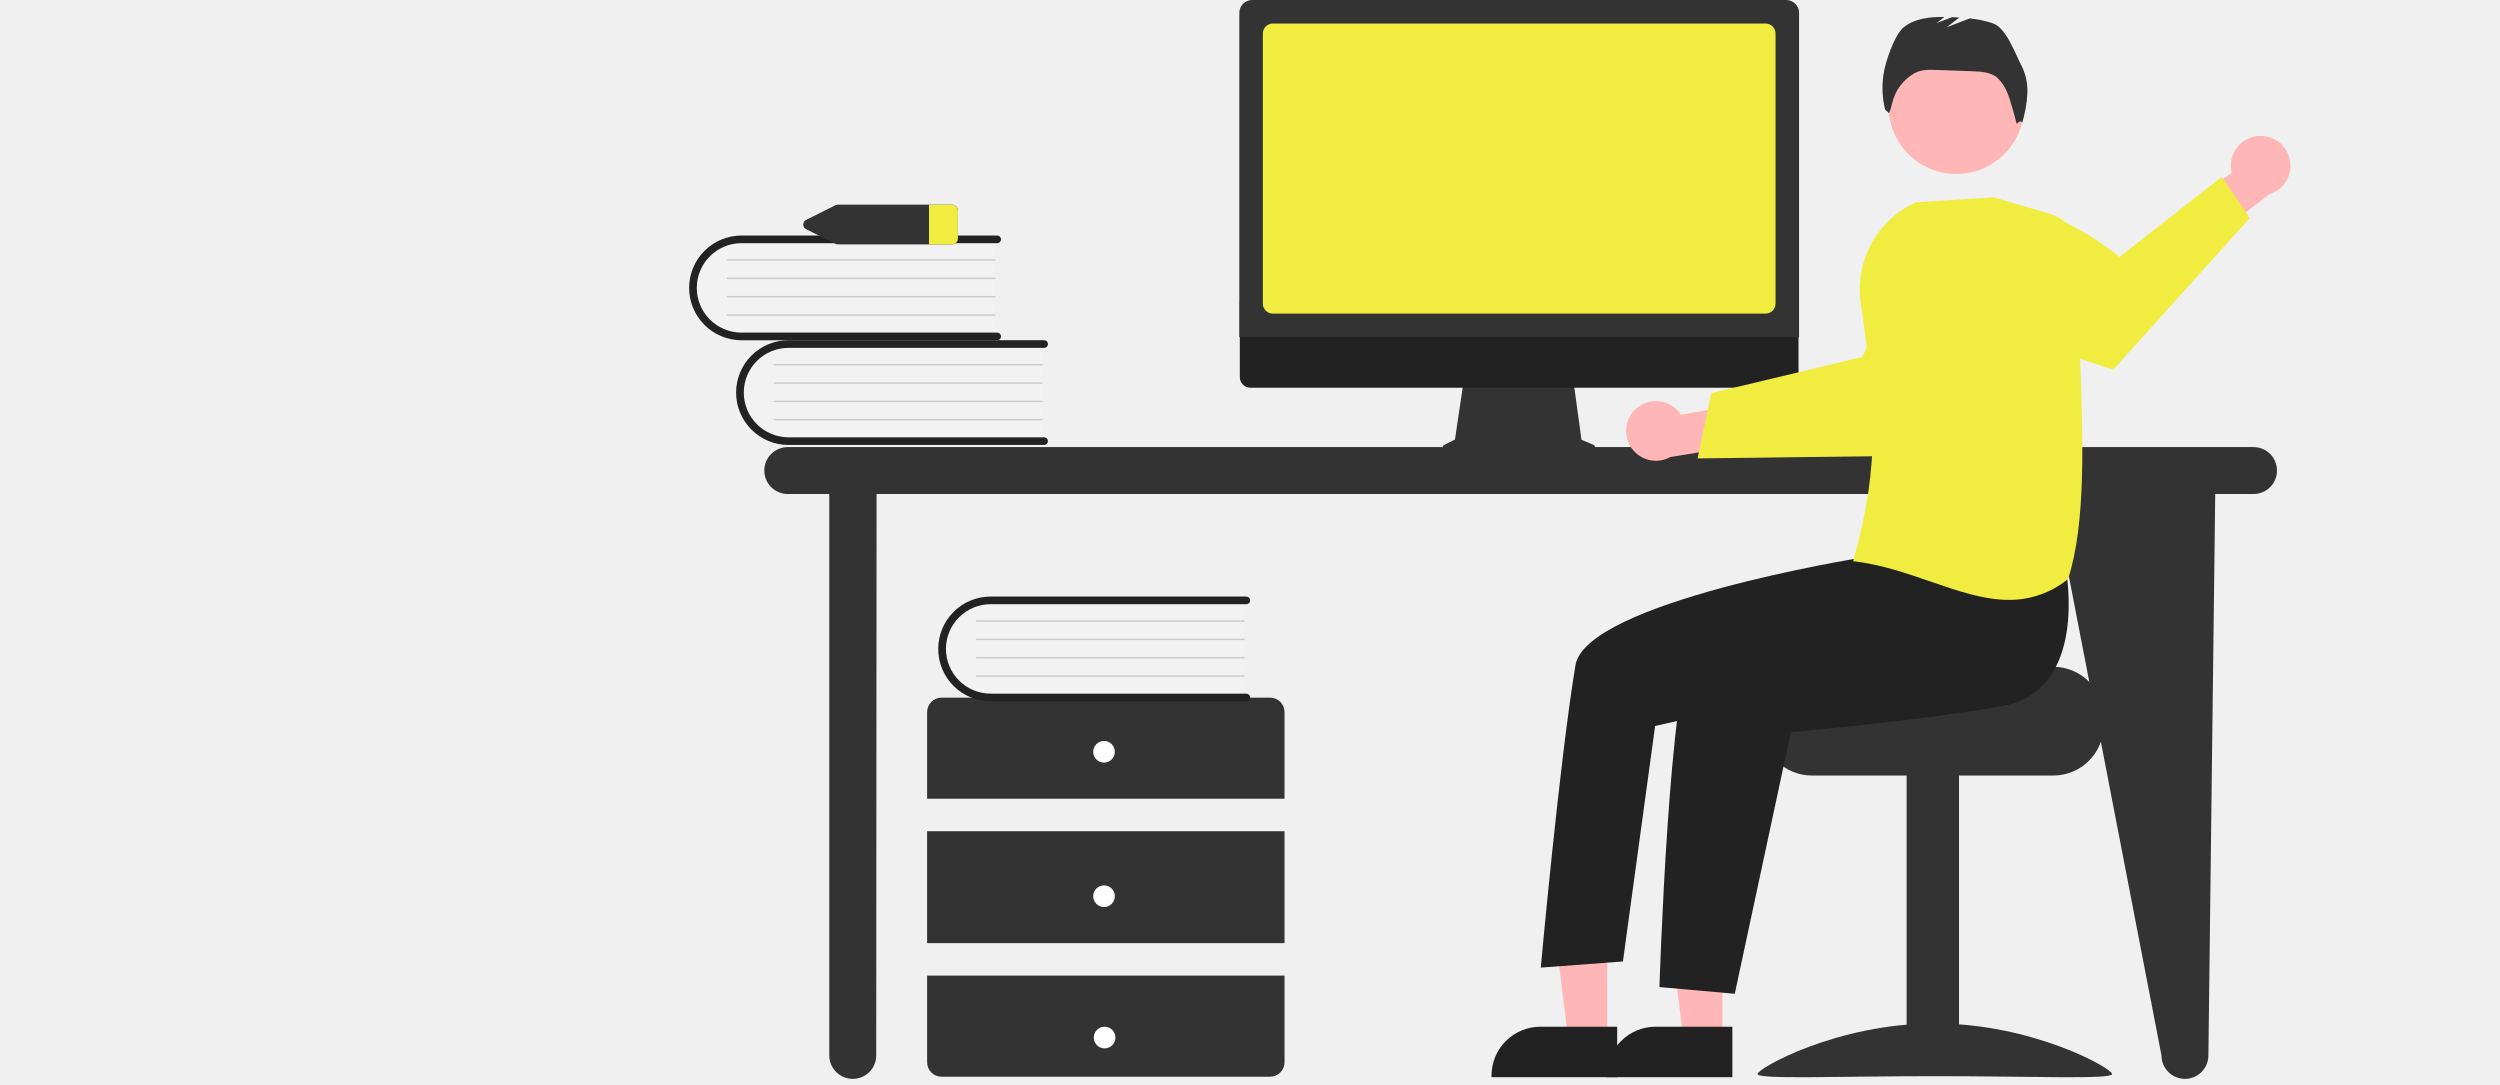
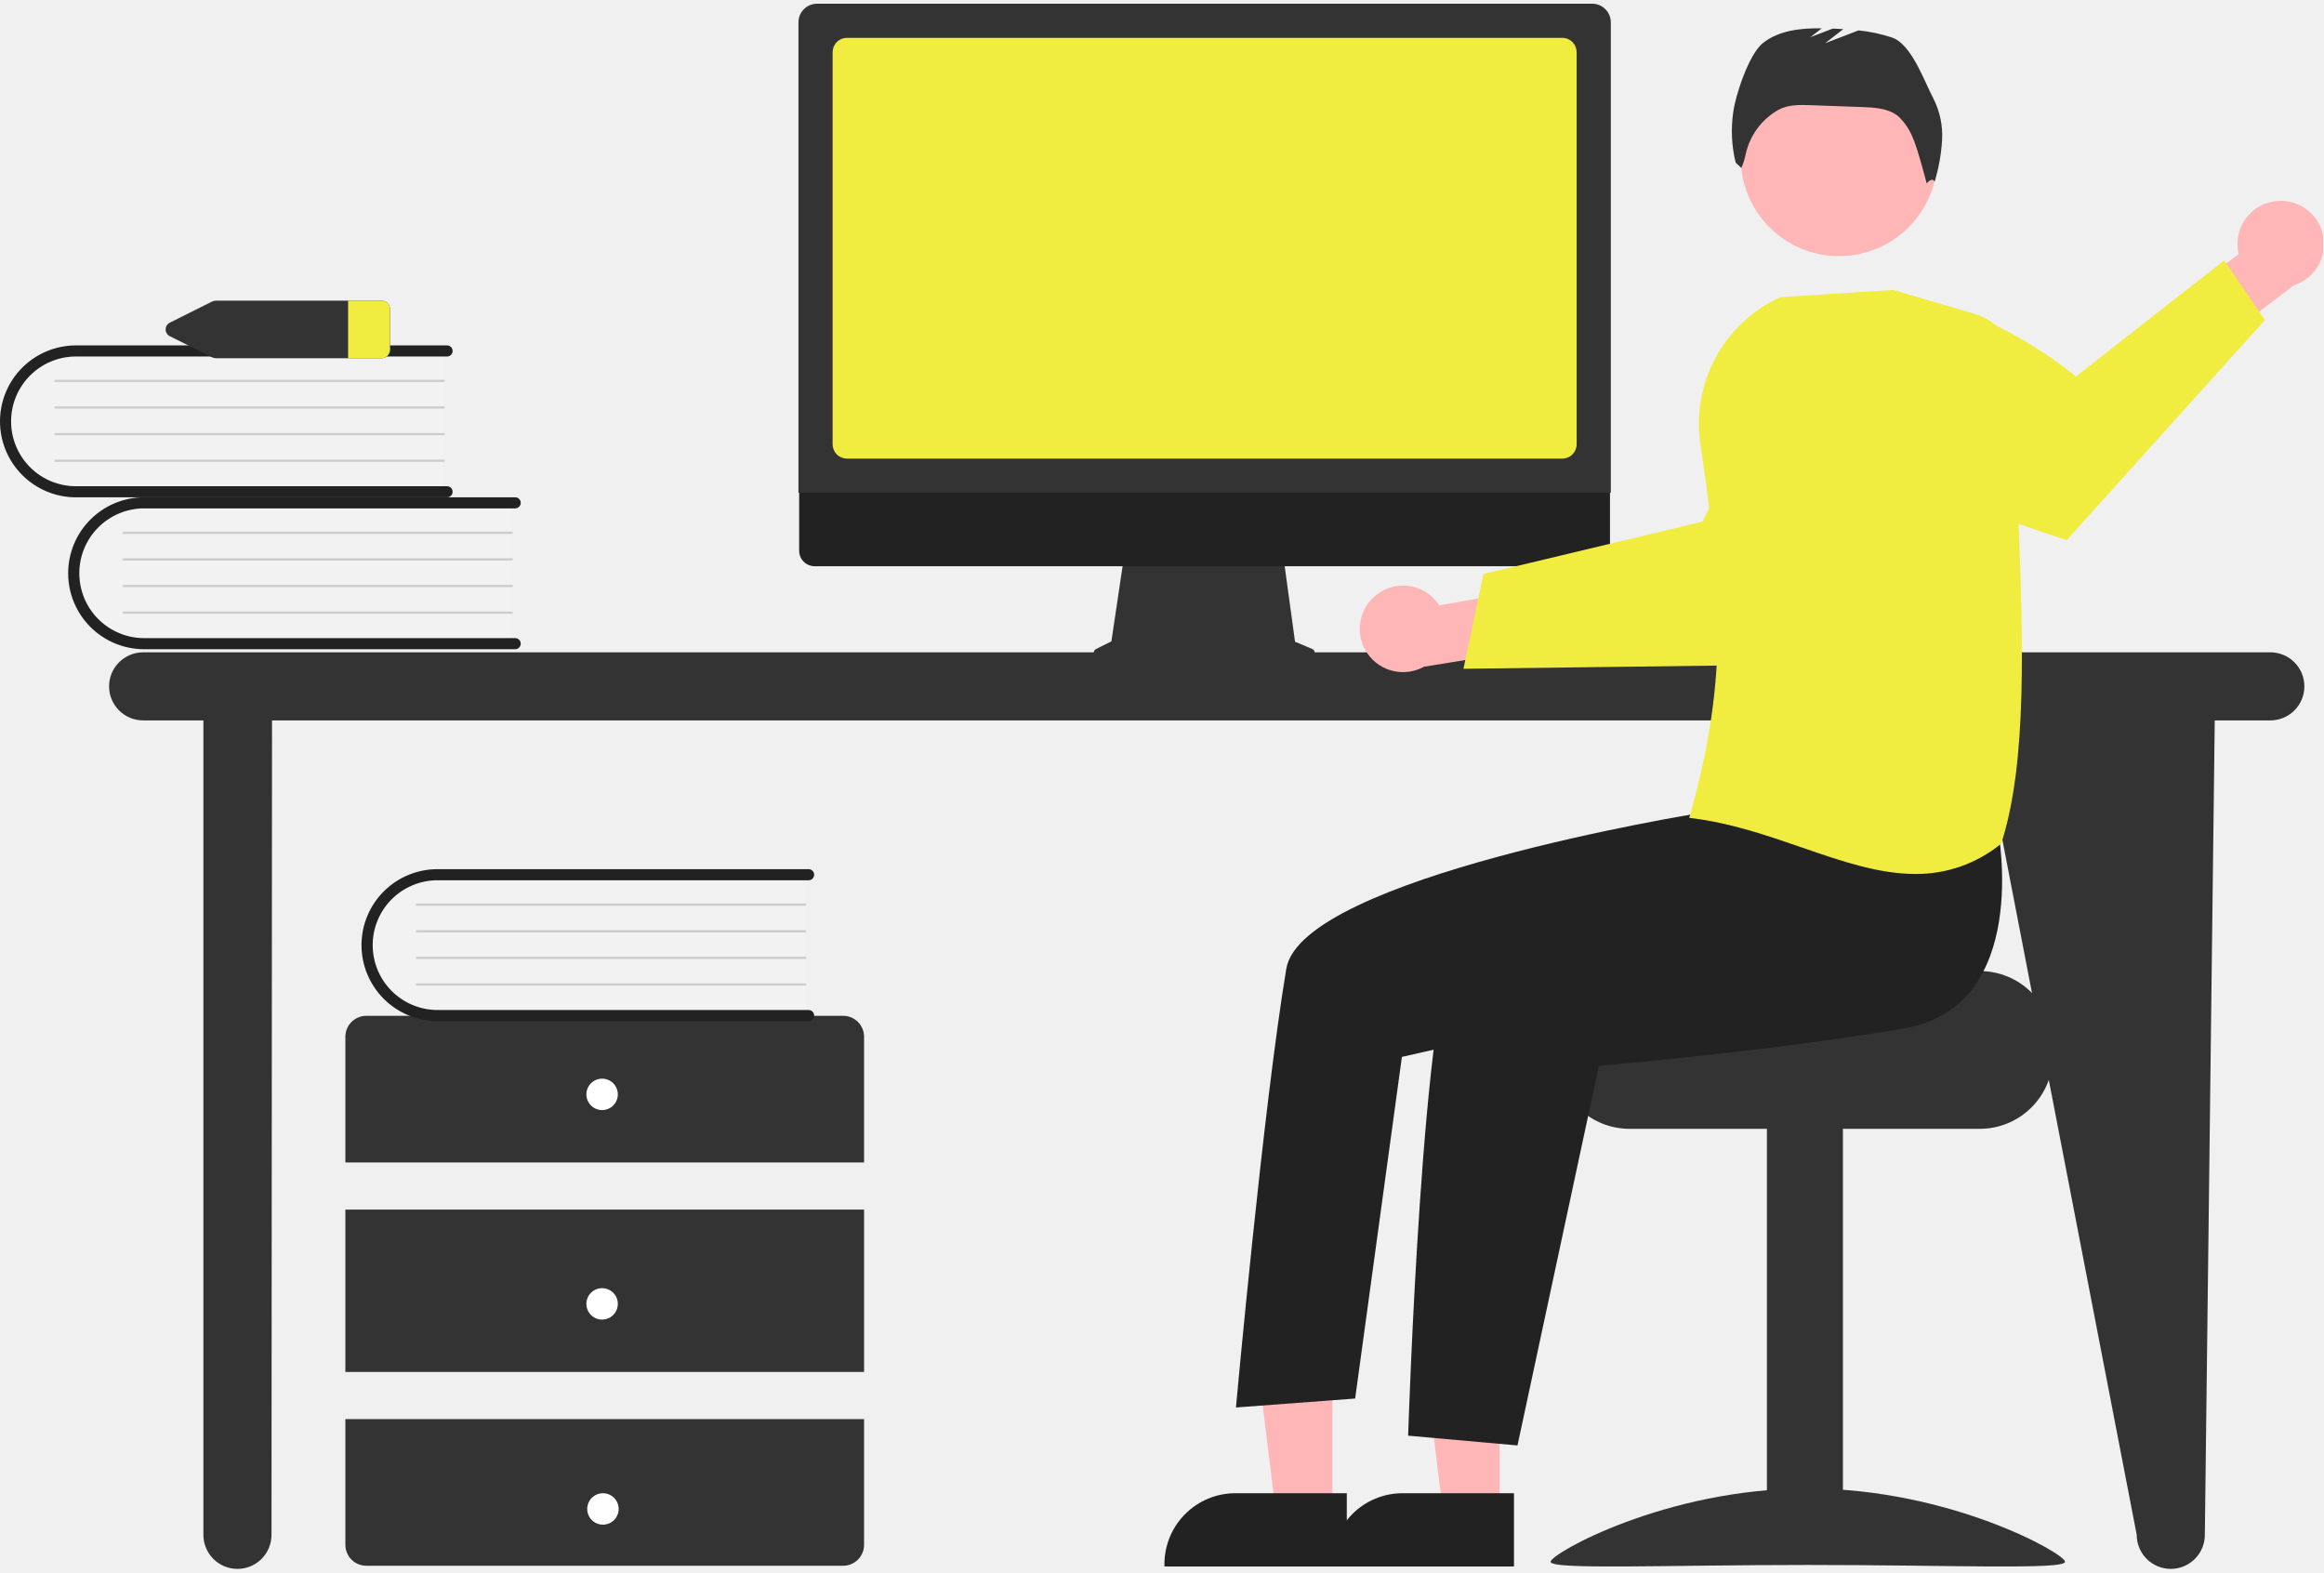
- <svg xmlns="http://www.w3.org/2000/svg" width="980" height="425" viewBox="0 0 980 425" fill="none">
-   <rect width="980" height="425" fill="transperant" />
-   <g clip-path="url(#clip0)">
-     <path d="M883.382 175.258H308.805C306.366 175.258 304.026 176.227 302.301 177.952C300.576 179.677 299.607 182.017 299.607 184.457C299.607 186.896 300.576 189.236 302.301 190.961C304.026 192.686 306.366 193.655 308.805 193.655H325.08V413.721C325.08 416.161 326.05 418.5 327.775 420.225C329.5 421.951 331.84 422.92 334.279 422.92C336.719 422.92 339.059 421.951 340.784 420.225C342.509 418.5 343.478 416.161 343.478 413.721L343.618 193.655H804.774L847.294 413.721C847.294 416.161 848.263 418.5 849.988 420.225C851.713 421.951 854.053 422.92 856.493 422.92C858.932 422.92 861.272 421.951 862.997 420.225C864.722 418.5 865.691 416.161 865.691 413.721L868.368 193.655H883.382C885.821 193.655 888.161 192.686 889.886 190.961C891.611 189.236 892.58 186.896 892.58 184.457C892.58 182.017 891.611 179.677 889.886 177.952C888.161 176.227 885.821 175.258 883.382 175.258V175.258Z" fill="#333333" />
-     <path d="M408.401 134.269V173.223H310.804C308.247 173.312 305.696 172.897 303.299 172C300.902 171.104 298.705 169.744 296.833 167.998C294.962 166.252 293.452 164.155 292.391 161.826C291.33 159.497 290.738 156.982 290.649 154.424C290.56 151.866 290.976 149.316 291.873 146.918C292.769 144.521 294.129 142.324 295.875 140.453C297.621 138.581 299.718 137.072 302.047 136.011C304.376 134.95 306.891 134.358 309.449 134.269C309.901 134.253 310.352 134.253 310.804 134.269L408.401 134.269Z" fill="#F2F2F2" />
-     <path d="M410.798 172.924C410.798 173.321 410.64 173.702 410.359 173.983C410.078 174.264 409.697 174.422 409.3 174.422H309.066C303.625 174.418 298.408 172.254 294.561 168.405C290.715 164.556 288.554 159.337 288.554 153.896C288.554 148.455 290.715 143.236 294.561 139.387C298.408 135.538 303.625 133.374 309.066 133.37H409.3C409.497 133.369 409.692 133.408 409.874 133.483C410.056 133.558 410.222 133.668 410.362 133.807C410.501 133.946 410.612 134.112 410.687 134.294C410.763 134.476 410.802 134.671 410.802 134.868C410.802 135.065 410.763 135.26 410.687 135.442C410.612 135.624 410.501 135.79 410.362 135.929C410.222 136.068 410.056 136.178 409.874 136.253C409.692 136.328 409.497 136.367 409.3 136.366H309.066C304.422 136.373 299.97 138.223 296.688 141.51C293.406 144.797 291.563 149.251 291.563 153.896C291.563 158.54 293.406 162.995 296.688 166.282C299.97 169.569 304.422 171.419 309.066 171.426H409.3C409.697 171.426 410.078 171.584 410.359 171.865C410.64 172.146 410.798 172.527 410.798 172.924V172.924Z" fill="#222222" />
-     <path d="M408.401 143.258H303.522C303.443 143.259 303.367 143.228 303.311 143.172C303.254 143.116 303.222 143.041 303.221 142.961C303.22 142.882 303.251 142.806 303.307 142.749C303.362 142.692 303.438 142.66 303.517 142.659H408.401C408.48 142.66 408.555 142.692 408.61 142.748C408.666 142.804 408.697 142.88 408.697 142.959C408.697 143.038 408.666 143.113 408.61 143.169C408.555 143.226 408.48 143.258 408.401 143.258Z" fill="#CCCCCC" />
-     <path d="M408.401 150.45H303.522C303.443 150.45 303.367 150.419 303.311 150.364C303.254 150.308 303.222 150.232 303.221 150.153C303.22 150.074 303.251 149.998 303.307 149.941C303.362 149.884 303.438 149.852 303.517 149.851H408.401C408.48 149.851 408.555 149.883 408.61 149.94C408.666 149.996 408.697 150.071 408.697 150.15C408.697 150.229 408.666 150.305 408.61 150.361C408.555 150.417 408.48 150.449 408.401 150.45Z" fill="#CCCCCC" />
-     <path d="M408.401 157.642H303.522C303.443 157.642 303.367 157.611 303.311 157.555C303.254 157.5 303.222 157.424 303.221 157.345C303.22 157.265 303.251 157.189 303.307 157.132C303.362 157.076 303.438 157.043 303.517 157.042H408.401C408.48 157.043 408.555 157.075 408.61 157.131C408.666 157.187 408.697 157.263 408.697 157.342C408.697 157.421 408.666 157.497 408.61 157.553C408.555 157.609 408.48 157.641 408.401 157.642Z" fill="#CCCCCC" />
-     <path d="M408.401 164.833H303.522C303.443 164.834 303.367 164.803 303.311 164.747C303.254 164.691 303.222 164.616 303.221 164.536C303.22 164.457 303.251 164.381 303.307 164.324C303.362 164.267 303.438 164.235 303.517 164.234H408.401C408.48 164.235 408.555 164.267 408.61 164.323C408.666 164.379 408.697 164.455 408.697 164.534C408.697 164.612 408.666 164.688 408.61 164.744C408.555 164.8 408.48 164.832 408.401 164.833Z" fill="#CCCCCC" />
-     <path d="M390.003 93.228V132.182H292.407C287.241 132.362 282.215 130.482 278.436 126.957C274.656 123.431 272.431 118.548 272.252 113.383C272.072 108.217 273.952 103.191 277.477 99.412C281.003 95.632 285.886 93.407 291.051 93.228C291.503 93.212 291.955 93.212 292.407 93.228H390.003Z" fill="#F2F2F2" />
-     <path d="M392.4 131.883C392.4 132.28 392.242 132.661 391.961 132.942C391.68 133.223 391.299 133.381 390.902 133.381H290.668C285.225 133.381 280.004 131.218 276.154 127.369C272.305 123.52 270.142 118.299 270.142 112.855C270.142 107.411 272.305 102.19 276.154 98.341C280.004 94.491 285.225 92.329 290.668 92.329H390.902C391.099 92.329 391.293 92.368 391.475 92.443C391.657 92.518 391.822 92.628 391.961 92.767C392.1 92.907 392.211 93.072 392.286 93.254C392.361 93.435 392.4 93.63 392.4 93.827C392.4 94.024 392.361 94.219 392.286 94.4C392.211 94.582 392.1 94.747 391.961 94.886C391.822 95.025 391.657 95.136 391.475 95.211C391.293 95.286 391.099 95.325 390.902 95.325H290.668C286.019 95.325 281.561 97.172 278.273 100.46C274.986 103.747 273.139 108.206 273.139 112.855C273.139 117.504 274.986 121.963 278.273 125.25C281.561 128.538 286.019 130.384 290.668 130.384H390.902C391.299 130.385 391.68 130.543 391.961 130.823C392.242 131.104 392.4 131.485 392.4 131.883Z" fill="#222222" />
-     <path d="M390.003 102.217H285.125C285.045 102.218 284.969 102.187 284.913 102.131C284.856 102.075 284.824 102 284.823 101.92C284.823 101.841 284.853 101.765 284.909 101.708C284.964 101.651 285.04 101.619 285.119 101.618H390.003C390.082 101.619 390.157 101.651 390.213 101.707C390.268 101.763 390.299 101.839 390.299 101.918C390.299 101.996 390.268 102.072 390.213 102.128C390.157 102.184 390.082 102.216 390.003 102.217V102.217Z" fill="#CCCCCC" />
-     <path d="M390.003 109.409H285.125C285.045 109.409 284.969 109.378 284.913 109.323C284.856 109.267 284.824 109.191 284.823 109.112C284.823 109.033 284.853 108.956 284.909 108.9C284.964 108.843 285.04 108.811 285.119 108.81H390.003C390.082 108.81 390.157 108.842 390.213 108.898C390.268 108.954 390.299 109.03 390.299 109.109C390.299 109.188 390.268 109.264 390.213 109.32C390.157 109.376 390.082 109.408 390.003 109.409Z" fill="#CCCCCC" />
-     <path d="M390.003 116.6H285.125C285.045 116.601 284.969 116.57 284.913 116.514C284.856 116.459 284.824 116.383 284.823 116.304C284.823 116.224 284.853 116.148 284.909 116.091C284.964 116.035 285.04 116.002 285.119 116.001H390.003C390.082 116.002 390.157 116.034 390.213 116.09C390.268 116.146 390.299 116.222 390.299 116.301C390.299 116.38 390.268 116.456 390.213 116.512C390.157 116.568 390.082 116.6 390.003 116.6Z" fill="#CCCCCC" />
-     <path d="M390.003 123.792H285.125C285.045 123.792 284.969 123.761 284.913 123.706C284.856 123.65 284.824 123.574 284.823 123.495C284.823 123.416 284.853 123.34 284.909 123.283C284.964 123.226 285.04 123.194 285.119 123.193H390.003C390.082 123.194 390.157 123.225 390.213 123.282C390.268 123.338 390.299 123.413 390.299 123.492C390.299 123.571 390.268 123.647 390.213 123.703C390.157 123.759 390.082 123.791 390.003 123.792V123.792Z" fill="#CCCCCC" />
-     <path d="M503.537 313.102V279.137C503.537 277.635 502.94 276.195 501.879 275.134C500.817 274.072 499.377 273.476 497.876 273.476H369.092C367.59 273.476 366.151 274.072 365.089 275.134C364.027 276.195 363.431 277.635 363.431 279.137V313.102H503.537Z" fill="#333333" />
-     <path d="M503.537 325.839H363.431V369.71H503.537V325.839Z" fill="#333333" />
-     <path d="M363.431 382.447V416.412C363.431 417.914 364.027 419.353 365.089 420.415C366.151 421.477 367.59 422.073 369.092 422.073H497.876C499.377 422.073 500.817 421.477 501.879 420.415C502.94 419.353 503.537 417.914 503.537 416.412V382.447H363.431Z" fill="#333333" />
-     <path d="M432.776 298.95C435.121 298.95 437.022 297.049 437.022 294.704C437.022 292.359 435.121 290.458 432.776 290.458C430.432 290.458 428.531 292.359 428.531 294.704C428.531 297.049 430.432 298.95 432.776 298.95Z" fill="white" />
-     <path d="M432.776 355.558C435.121 355.558 437.022 353.657 437.022 351.312C437.022 348.968 435.121 347.067 432.776 347.067C430.432 347.067 428.531 348.968 428.531 351.312C428.531 353.657 430.432 355.558 432.776 355.558Z" fill="white" />
-     <path d="M433.004 410.968C435.349 410.968 437.249 409.067 437.249 406.722C437.249 404.377 435.349 402.477 433.004 402.477C430.659 402.477 428.758 404.377 428.758 406.722C428.758 409.067 430.659 410.968 433.004 410.968Z" fill="white" />
-     <path d="M487.652 234.749V273.704H390.056C384.893 273.88 379.871 271.998 376.094 268.473C372.317 264.948 370.094 260.067 369.915 254.904C369.735 249.741 371.612 244.717 375.135 240.938C378.658 237.158 383.537 234.932 388.7 234.749C389.152 234.733 389.604 234.733 390.056 234.749H487.652Z" fill="#F2F2F2" />
-     <path d="M490.05 273.404C490.05 273.801 489.892 274.182 489.611 274.463C489.33 274.744 488.949 274.902 488.552 274.902H388.318C382.875 274.903 377.655 272.743 373.805 268.896C369.955 265.049 367.79 259.831 367.787 254.388C367.784 248.946 369.942 243.725 373.787 239.873C377.633 236.022 382.851 233.855 388.293 233.85H488.552C488.749 233.849 488.944 233.888 489.126 233.963C489.308 234.038 489.474 234.148 489.613 234.287C489.753 234.426 489.864 234.592 489.939 234.774C490.015 234.956 490.054 235.151 490.054 235.348C490.054 235.545 490.015 235.74 489.939 235.922C489.864 236.104 489.753 236.27 489.613 236.409C489.474 236.548 489.308 236.658 489.126 236.733C488.944 236.808 488.749 236.847 488.552 236.846H388.318C383.673 236.852 379.22 238.702 375.938 241.989C372.655 245.276 370.811 249.731 370.811 254.376C370.811 259.021 372.655 263.476 375.938 266.763C379.22 270.05 383.673 271.9 388.318 271.906H488.552C488.949 271.906 489.33 272.064 489.611 272.345C489.892 272.626 490.05 273.007 490.05 273.404V273.404Z" fill="#222222" />
-     <path d="M487.652 243.738H382.774C382.695 243.739 382.619 243.708 382.562 243.652C382.506 243.596 382.474 243.521 382.473 243.441C382.472 243.362 382.503 243.286 382.559 243.229C382.614 243.172 382.69 243.14 382.769 243.139H487.653C487.731 243.14 487.807 243.172 487.863 243.228C487.918 243.284 487.949 243.36 487.949 243.439C487.949 243.518 487.918 243.593 487.863 243.649C487.807 243.706 487.731 243.738 487.653 243.738H487.652Z" fill="#CCCCCC" />
-     <path d="M487.652 250.93H382.774C382.695 250.93 382.619 250.899 382.562 250.844C382.506 250.788 382.474 250.712 382.473 250.633C382.472 250.554 382.503 250.478 382.559 250.421C382.614 250.364 382.69 250.332 382.769 250.331H487.653C487.731 250.332 487.807 250.363 487.863 250.42C487.918 250.476 487.949 250.551 487.949 250.63C487.949 250.709 487.918 250.785 487.863 250.841C487.807 250.897 487.731 250.929 487.653 250.93H487.652Z" fill="#CCCCCC" />
-     <path d="M487.652 258.122H382.774C382.695 258.122 382.619 258.091 382.562 258.035C382.506 257.98 382.474 257.904 382.473 257.825C382.472 257.746 382.503 257.669 382.559 257.613C382.614 257.556 382.69 257.523 382.769 257.522H487.653C487.731 257.523 487.807 257.555 487.863 257.611C487.918 257.667 487.949 257.743 487.949 257.822C487.949 257.901 487.918 257.977 487.863 258.033C487.807 258.089 487.731 258.121 487.653 258.122H487.652Z" fill="#CCCCCC" />
-     <path d="M487.652 265.313H382.774C382.695 265.314 382.619 265.283 382.562 265.227C382.506 265.171 382.474 265.096 382.473 265.016C382.472 264.937 382.503 264.861 382.559 264.804C382.614 264.747 382.69 264.715 382.769 264.714H487.653C487.731 264.715 487.807 264.747 487.863 264.803C487.918 264.859 487.949 264.935 487.949 265.014C487.949 265.093 487.918 265.168 487.863 265.224C487.807 265.281 487.731 265.312 487.653 265.313H487.652Z" fill="#CCCCCC" />
-     <path d="M373.031 80.232H328.565C328.143 80.232 327.727 80.329 327.348 80.516L316.125 86.134C315.756 86.291 315.441 86.553 315.22 86.888C314.998 87.222 314.88 87.615 314.88 88.016C314.88 88.417 314.998 88.81 315.22 89.144C315.441 89.479 315.756 89.741 316.125 89.898L327.348 95.517C327.727 95.703 328.143 95.8 328.565 95.8H373.031C373.644 95.835 374.246 95.628 374.707 95.222C375.168 94.817 375.45 94.247 375.494 93.634V82.398C375.45 81.785 375.168 81.215 374.707 80.81C374.246 80.404 373.644 80.197 373.031 80.232Z" fill="#333333" />
-     <path d="M375.494 82.398V93.635C375.45 94.247 375.168 94.817 374.707 95.223C374.246 95.628 373.644 95.835 373.031 95.8H364.172V80.232H373.031C373.644 80.197 374.246 80.404 374.707 80.81C375.168 81.215 375.45 81.785 375.494 82.398V82.398Z" fill="#F1EC40" />
-     <path d="M624.636 174.373L619.942 172.396L616.721 148.861H573.832L570.341 172.3L566.141 174.4C565.94 174.501 565.778 174.666 565.683 174.87C565.588 175.073 565.564 175.303 565.616 175.522C565.668 175.74 565.791 175.935 565.968 176.075C566.144 176.214 566.362 176.29 566.587 176.29H624.249C624.48 176.29 624.703 176.21 624.881 176.064C625.059 175.919 625.182 175.716 625.227 175.49C625.273 175.264 625.239 175.03 625.131 174.826C625.023 174.623 624.849 174.463 624.636 174.373V174.373Z" fill="#333333" />
-     <path d="M700.853 151.992H490.17C489.065 151.99 488.006 151.549 487.225 150.766C486.444 149.984 486.006 148.924 486.006 147.818V118.109H705.018V147.818C705.018 148.924 704.579 149.984 703.799 150.766C703.018 151.549 701.959 151.99 700.853 151.992V151.992Z" fill="#222222" />
-     <path d="M705.238 132.15H485.813V5.032C485.815 3.698 486.346 2.419 487.289 1.475C488.232 0.532 489.511 0.001 490.845 0H700.206C701.54 0.001 702.819 0.532 703.763 1.475C704.706 2.419 705.237 3.698 705.238 5.032L705.238 132.15Z" fill="#333333" />
-     <path d="M692.133 122.924H498.919C497.89 122.923 496.904 122.514 496.177 121.787C495.45 121.06 495.041 120.074 495.04 119.045V13.105C495.041 12.077 495.45 11.091 496.177 10.364C496.904 9.636 497.89 9.227 498.919 9.226H692.133C693.161 9.227 694.147 9.636 694.874 10.364C695.602 11.091 696.011 12.077 696.012 13.105V119.045C696.011 120.074 695.602 121.06 694.874 121.787C694.147 122.514 693.161 122.923 692.133 122.924V122.924Z" fill="#F1EC40" />
-     <path d="M641.243 160.305C642.49 159.153 643.975 158.288 645.593 157.772C647.211 157.255 648.922 157.1 650.607 157.317C652.291 157.533 653.907 158.117 655.342 159.026C656.776 159.935 657.994 161.147 658.909 162.577L685.044 157.931L691.741 173.124L654.742 179.167C652.237 180.546 649.313 180.957 646.525 180.324C643.737 179.691 641.278 178.057 639.614 175.732C637.95 173.407 637.197 170.552 637.497 167.709C637.798 164.866 639.13 162.231 641.243 160.305V160.305Z" fill="#FFB6B6" />
-     <path d="M665.44 179.704L692.685 179.365L696.134 179.318L751.567 178.62C751.567 178.62 766.62 164.259 779.727 149.473L777.89 136.185C776.098 123.144 769.629 111.198 759.686 102.57C740.913 115.114 730.026 139.944 730.026 139.944L695.656 148.165L692.218 148.987L670.862 154.09L665.44 179.704Z" fill="#F1EC40" />
-     <path d="M804.913 261.38H754.056C754.056 263.559 698.462 265.328 698.462 265.328C697.235 266.251 696.118 267.311 695.13 268.486C692.162 272.025 690.54 276.499 690.55 281.119V284.277C690.552 289.511 692.632 294.531 696.333 298.232C700.035 301.933 705.054 304.013 710.289 304.015H804.913C810.147 304.011 815.165 301.93 818.866 298.229C822.566 294.528 824.648 289.51 824.652 284.277V281.119C824.645 275.886 822.563 270.869 818.863 267.169C815.163 263.469 810.146 261.387 804.913 261.38V261.38Z" fill="#333333" />
-     <path d="M767.93 303.231H747.402V421.721H767.93V303.231Z" fill="#333333" />
-     <path d="M688.976 421C688.976 423.218 720.083 421.858 758.456 421.858C796.828 421.858 827.935 423.218 827.935 421C827.935 418.781 796.828 401.193 758.456 401.193C720.083 401.193 688.976 418.782 688.976 421Z" fill="#333333" />
-     <path d="M675.186 407.461L659.908 407.46L652.64 348.531L675.188 348.532L675.186 407.461Z" fill="#FFB6B6" />
-     <path d="M679.082 422.27L629.82 422.268V421.645C629.82 416.56 631.84 411.683 635.436 408.088C639.032 404.492 643.909 402.472 648.994 402.471H648.995L679.083 402.473L679.082 422.27Z" fill="#222222" />
-     <path d="M630.031 407.461L614.753 407.46L607.485 348.531L630.033 348.532L630.031 407.461Z" fill="#FFB6B6" />
-     <path d="M633.927 422.27L584.665 422.268V421.645C584.665 416.56 586.685 411.683 590.281 408.088C593.877 404.492 598.754 402.472 603.839 402.471H603.84L633.928 402.473L633.927 422.27Z" fill="#222222" />
-     <path d="M766.887 68.2C781.557 68.2 793.451 56.307 793.451 41.636C793.451 26.965 781.557 15.072 766.887 15.072C752.216 15.072 740.323 26.965 740.323 41.636C740.323 56.307 752.216 68.2 766.887 68.2Z" fill="#FFB6B6" />
-     <path d="M809.88 223.642C809.88 223.642 818.793 270.773 784.88 276.775C750.968 282.777 702.014 286.995 702.014 286.995L680.03 389.562L650.496 386.925C650.496 386.925 654.424 263.457 664.084 253.798C673.743 244.138 734.796 215.215 734.796 215.215L809.88 223.642Z" fill="#222222" />
-     <path d="M743.646 203.89L728.814 218.769C728.814 218.769 621.72 236.019 617.589 260.754C611.351 298.098 603.984 379.306 603.984 379.306L636.183 376.891L648.809 284.58L700.327 272.861L758.941 240.918L743.646 203.89Z" fill="#222222" />
-     <path d="M792.449 25.779C789.826 20.832 786.495 10.972 781.202 9.143C778.263 8.168 775.225 7.521 772.143 7.213L763.147 10.673L768.043 6.865C767.09 6.808 766.137 6.762 765.185 6.726L759.115 9.06L762.221 6.645C756.562 6.587 750.721 7.176 746.336 10.62C742.598 13.557 738.894 24.682 738.296 29.398C737.655 33.909 737.879 38.501 738.956 42.928L740.493 44.39C741.031 43.157 741.435 41.87 741.699 40.551C742.25 38.087 743.309 35.764 744.807 33.731C746.305 31.699 748.211 30 750.402 28.745L750.485 28.698C753.064 27.247 756.192 27.314 759.148 27.42L773.19 27.925C776.568 28.047 780.206 28.261 782.84 30.38C784.514 31.943 785.83 33.85 786.698 35.969C788.007 38.61 790.564 48.573 790.564 48.573C790.564 48.573 792.011 46.693 792.705 48.092C793.817 44.44 794.493 40.67 794.719 36.859C794.94 33.031 794.158 29.212 792.449 25.779V25.779Z" fill="#333333" />
-     <path d="M885.358 53.302C883.663 53.413 882.014 53.895 880.526 54.713C879.037 55.531 877.747 56.666 876.744 58.036C875.742 59.407 875.052 60.981 874.724 62.647C874.396 64.313 874.437 66.031 874.844 67.68L853.483 83.437L859.893 98.754L889.746 76.078C892.471 75.21 894.782 73.373 896.242 70.914C897.702 68.456 898.209 65.548 897.668 62.74C897.127 59.933 895.575 57.422 893.306 55.682C891.038 53.942 888.209 53.096 885.358 53.302V53.302Z" fill="#FFB6B6" />
-     <path d="M881.92 85.47L828.369 144.945C828.369 144.945 802.759 136.747 782.954 127.858L774.056 100.531C771.99 94.191 771.108 87.525 771.455 80.866C798.911 73.56 830.846 100.745 830.846 100.745L870.931 69.346L881.92 85.47Z" fill="#F1EC40" />
-     <path d="M756.964 228.035C747.41 224.735 737.531 221.322 726.875 220.041L726.418 219.986L726.544 219.543C737.575 180.812 734.821 156.036 729.416 118.82C728.266 110.792 729.743 102.608 733.627 95.489C737.51 88.37 743.592 82.698 750.964 79.319L751.03 79.289L781.464 77.355L781.533 77.351L803.668 83.861C806.852 84.804 809.639 86.766 811.601 89.445C813.564 92.123 814.595 95.372 814.535 98.692C814.295 110.931 814.804 124.596 815.342 139.063C816.55 171.519 817.799 205.08 810.711 226.855L810.674 226.969L810.58 227.043C804.064 232.35 795.902 235.217 787.499 235.151C777.564 235.151 767.425 231.649 756.964 228.035Z" fill="#F1EC40" />
+ <svg xmlns="http://www.w3.org/2000/svg" width="628" height="425" viewBox="0 0 628 425" fill="none">
+   <rect width="628" height="425" fill="transperant" />
+   <g id="about-me" clip-path="url(#clip0)">
+     <g id="Group 1">
+       <path id="Vector" d="M613.496 176.258H38.679C36.239 176.258 33.898 177.227 32.172 178.952C30.446 180.677 29.477 183.017 29.477 185.457C29.477 187.896 30.446 190.236 32.172 191.961C33.898 193.686 36.239 194.655 38.679 194.655H54.961V414.721C54.961 417.161 55.931 419.5 57.657 421.225C59.382 422.951 61.723 423.92 64.164 423.92C66.605 423.92 68.945 422.951 70.671 421.225C72.397 419.5 73.367 417.161 73.367 414.721L73.507 194.655H534.855L577.393 414.721C577.393 417.161 578.363 419.5 580.089 421.225C581.814 422.951 584.155 423.92 586.596 423.92C589.037 423.92 591.377 422.951 593.103 421.225C594.829 419.5 595.799 417.161 595.799 414.721L598.476 194.655H613.496C615.937 194.655 618.278 193.686 620.003 191.961C621.729 190.236 622.699 187.896 622.699 185.457C622.699 183.017 621.729 180.677 620.003 178.952C618.278 177.227 615.937 176.258 613.496 176.258V176.258Z" fill="#333333" />
+       <path id="Vector_2" d="M138.316 135.269V174.223H40.679C38.12 174.312 35.569 173.897 33.171 173C30.773 172.104 28.575 170.744 26.702 168.998C24.83 167.252 23.32 165.155 22.258 162.826C21.197 160.497 20.605 157.982 20.516 155.424C20.427 152.866 20.843 150.316 21.74 147.918C22.637 145.521 23.997 143.324 25.744 141.453C27.49 139.581 29.588 138.072 31.918 137.011C34.248 135.95 36.764 135.358 39.323 135.269C39.775 135.253 40.227 135.253 40.679 135.269L138.316 135.269Z" fill="#F2F2F2" />
+       <path id="Vector_3" d="M140.715 173.924C140.714 174.321 140.556 174.702 140.275 174.983C139.994 175.264 139.613 175.422 139.216 175.422H38.94C33.496 175.418 28.277 173.254 24.429 169.405C20.581 165.556 18.42 160.337 18.42 154.896C18.42 149.455 20.581 144.236 24.429 140.387C28.277 136.538 33.496 134.374 38.94 134.37H139.216C139.413 134.369 139.608 134.408 139.791 134.483C139.973 134.558 140.138 134.668 140.278 134.807C140.418 134.946 140.528 135.112 140.604 135.294C140.68 135.476 140.719 135.671 140.719 135.868C140.719 136.065 140.68 136.26 140.604 136.442C140.528 136.624 140.418 136.79 140.278 136.929C140.138 137.068 139.973 137.178 139.791 137.253C139.608 137.328 139.413 137.367 139.216 137.366H38.94C34.294 137.373 29.84 139.223 26.557 142.51C23.274 145.797 21.43 150.251 21.43 154.896C21.43 159.54 23.274 163.995 26.557 167.282C29.84 170.569 34.294 172.419 38.94 172.426H139.216C139.613 172.426 139.994 172.584 140.275 172.865C140.556 173.146 140.714 173.527 140.715 173.924V173.924Z" fill="#222222" />
+       <path id="Vector_4" d="M138.316 144.258H33.394C33.315 144.259 33.239 144.228 33.182 144.172C33.126 144.116 33.093 144.041 33.093 143.961C33.092 143.882 33.123 143.806 33.178 143.749C33.234 143.692 33.309 143.66 33.389 143.659H138.316C138.395 143.66 138.471 143.692 138.526 143.748C138.582 143.804 138.613 143.88 138.613 143.959C138.613 144.038 138.582 144.113 138.526 144.169C138.471 144.226 138.395 144.258 138.316 144.258Z" fill="#CCCCCC" />
+       <path id="Vector_5" d="M138.316 151.45H33.394C33.315 151.45 33.239 151.419 33.182 151.364C33.126 151.308 33.093 151.232 33.093 151.153C33.092 151.074 33.123 150.998 33.178 150.941C33.234 150.884 33.309 150.852 33.389 150.851H138.316C138.395 150.851 138.471 150.883 138.526 150.94C138.582 150.996 138.613 151.071 138.613 151.15C138.613 151.229 138.582 151.305 138.526 151.361C138.471 151.417 138.395 151.449 138.316 151.45Z" fill="#CCCCCC" />
+       <path id="Vector_6" d="M138.316 158.642H33.394C33.315 158.642 33.239 158.611 33.182 158.555C33.126 158.5 33.093 158.424 33.093 158.345C33.092 158.265 33.123 158.189 33.178 158.132C33.234 158.076 33.309 158.043 33.389 158.042H138.316C138.395 158.043 138.471 158.075 138.526 158.131C138.582 158.187 138.613 158.263 138.613 158.342C138.613 158.421 138.582 158.497 138.526 158.553C138.471 158.609 138.395 158.641 138.316 158.642Z" fill="#CCCCCC" />
+       <path id="Vector_7" d="M138.316 165.833H33.394C33.315 165.834 33.239 165.803 33.182 165.747C33.126 165.691 33.093 165.616 33.093 165.536C33.092 165.457 33.123 165.381 33.178 165.324C33.234 165.267 33.309 165.235 33.389 165.234H138.316C138.395 165.235 138.471 165.267 138.526 165.323C138.582 165.379 138.613 165.455 138.613 165.534C138.613 165.612 138.582 165.688 138.526 165.744C138.471 165.8 138.395 165.832 138.316 165.833Z" fill="#CCCCCC" />
+       <path id="Vector_8" d="M119.911 94.228V133.182H22.274C17.106 133.362 12.078 131.482 8.297 127.957C4.515 124.431 2.29 119.548 2.11 114.383C1.93 109.217 3.811 104.191 7.338 100.412C10.865 96.632 15.75 94.407 20.918 94.228C21.37 94.212 21.822 94.212 22.274 94.228H119.911Z" fill="#F2F2F2" />
+       <path id="Vector_9" d="M122.309 132.883C122.309 133.28 122.151 133.661 121.87 133.942C121.589 134.223 121.208 134.381 120.81 134.381H20.535C15.089 134.381 9.865 132.218 6.014 128.369C2.163 124.52 0 119.299 0 113.855C0 108.411 2.163 103.19 6.014 99.341C9.865 95.491 15.089 93.329 20.535 93.329H120.81C121.007 93.329 121.202 93.368 121.384 93.443C121.566 93.518 121.731 93.628 121.87 93.767C122.009 93.907 122.12 94.072 122.195 94.254C122.27 94.435 122.309 94.63 122.309 94.827C122.309 95.024 122.27 95.219 122.195 95.4C122.12 95.582 122.009 95.747 121.87 95.886C121.731 96.025 121.566 96.136 121.384 96.211C121.202 96.286 121.007 96.325 120.81 96.325H20.535C15.884 96.325 11.423 98.172 8.134 101.46C4.845 104.747 2.998 109.206 2.998 113.855C2.998 118.504 4.845 122.963 8.134 126.25C11.423 129.538 15.884 131.384 20.535 131.384H120.81C121.208 131.385 121.589 131.543 121.87 131.823C122.151 132.104 122.309 132.485 122.309 132.883Z" fill="#222222" />
+       <path id="Vector_10" d="M119.911 103.217H14.989C14.909 103.218 14.833 103.187 14.777 103.131C14.72 103.075 14.688 103 14.687 102.92C14.687 102.841 14.717 102.765 14.773 102.708C14.828 102.651 14.904 102.619 14.983 102.618H119.911C119.99 102.619 120.065 102.651 120.121 102.707C120.176 102.763 120.208 102.839 120.208 102.918C120.208 102.996 120.176 103.072 120.121 103.128C120.065 103.184 119.99 103.216 119.911 103.217V103.217Z" fill="#CCCCCC" />
+       <path id="Vector_11" d="M119.911 110.409H14.989C14.909 110.409 14.833 110.378 14.777 110.323C14.72 110.267 14.688 110.191 14.687 110.112C14.687 110.033 14.717 109.956 14.773 109.9C14.828 109.843 14.904 109.811 14.983 109.81H119.911C119.99 109.81 120.065 109.842 120.121 109.898C120.176 109.954 120.208 110.03 120.208 110.109C120.208 110.188 120.176 110.264 120.121 110.32C120.065 110.376 119.99 110.408 119.911 110.409Z" fill="#CCCCCC" />
+       <path id="Vector_12" d="M119.911 117.6H14.989C14.909 117.601 14.833 117.57 14.777 117.514C14.72 117.459 14.688 117.383 14.687 117.304C14.687 117.224 14.717 117.148 14.773 117.091C14.828 117.035 14.904 117.002 14.983 117.001H119.911C119.99 117.002 120.065 117.034 120.121 117.09C120.176 117.146 120.208 117.222 120.208 117.301C120.208 117.38 120.176 117.456 120.121 117.512C120.065 117.568 119.99 117.6 119.911 117.6Z" fill="#CCCCCC" />
+       <path id="Vector_13" d="M119.911 124.792H14.989C14.909 124.792 14.833 124.761 14.777 124.706C14.72 124.65 14.688 124.574 14.687 124.495C14.687 124.416 14.717 124.34 14.773 124.283C14.828 124.226 14.904 124.194 14.983 124.193H119.911C119.99 124.194 120.065 124.225 120.121 124.282C120.176 124.338 120.208 124.413 120.208 124.492C120.208 124.571 120.176 124.647 120.121 124.703C120.065 124.759 119.99 124.791 119.911 124.792V124.792Z" fill="#CCCCCC" />
+       <path id="Vector_14" d="M233.492 314.102V280.137C233.492 278.635 232.896 277.195 231.834 276.134C230.772 275.072 229.331 274.476 227.829 274.476H98.991C97.489 274.476 96.049 275.072 94.987 276.134C93.924 277.195 93.328 278.635 93.328 280.137V314.102H233.492Z" fill="#333333" />
+       <path id="Vector_15" d="M233.492 326.839H93.328V370.71H233.492V326.839Z" fill="#333333" />
+       <path id="Vector_16" d="M93.328 383.447V417.412C93.328 418.914 93.924 420.353 94.987 421.415C96.049 422.477 97.489 423.073 98.991 423.073H227.829C229.331 423.073 230.772 422.477 231.834 421.415C232.896 420.353 233.492 418.914 233.492 417.412V383.447H93.328Z" fill="#333333" />
+       <path id="Vector_17" d="M162.702 299.95C165.048 299.95 166.95 298.049 166.95 295.704C166.95 293.359 165.048 291.458 162.702 291.458C160.356 291.458 158.455 293.359 158.455 295.704C158.455 298.049 160.356 299.95 162.702 299.95Z" fill="white" />
+       <path id="Vector_18" d="M162.702 356.558C165.048 356.558 166.95 354.657 166.95 352.312C166.95 349.968 165.048 348.067 162.702 348.067C160.356 348.067 158.455 349.968 158.455 352.312C158.455 354.657 160.356 356.558 162.702 356.558Z" fill="white" />
+       <path id="Vector_19" d="M162.93 411.968C165.276 411.968 167.177 410.067 167.177 407.722C167.177 405.377 165.276 403.477 162.93 403.477C160.584 403.477 158.682 405.377 158.682 407.722C158.682 410.067 160.584 411.968 162.93 411.968Z" fill="white" />
+       <path id="Vector_20" d="M217.601 235.749V274.704H119.964C114.799 274.88 109.774 272.998 105.996 269.473C102.217 265.948 99.994 261.067 99.814 255.904C99.634 250.741 101.513 245.717 105.037 241.938C108.561 238.158 113.442 235.932 118.607 235.749C119.059 235.733 119.512 235.733 119.964 235.749H217.601Z" fill="#F2F2F2" />
+       <path id="Vector_21" d="M220 274.404C219.999 274.801 219.842 275.182 219.56 275.463C219.279 275.744 218.898 275.902 218.501 275.902H118.225C112.78 275.903 107.558 273.743 103.706 269.896C99.854 266.049 97.689 260.831 97.686 255.388C97.682 249.946 99.841 244.725 103.689 240.873C107.536 237.022 112.756 234.855 118.201 234.85H218.501C218.698 234.849 218.893 234.888 219.076 234.963C219.258 235.038 219.424 235.148 219.563 235.287C219.703 235.426 219.814 235.592 219.889 235.774C219.965 235.956 220.004 236.151 220.004 236.348C220.004 236.545 219.965 236.74 219.889 236.922C219.814 237.104 219.703 237.27 219.563 237.409C219.424 237.548 219.258 237.658 219.076 237.733C218.893 237.808 218.698 237.847 218.501 237.846H118.225C113.578 237.852 109.123 239.702 105.84 242.989C102.556 246.276 100.711 250.731 100.711 255.376C100.711 260.021 102.556 264.476 105.84 267.763C109.123 271.05 113.578 272.9 118.225 272.906H218.501C218.898 272.906 219.279 273.064 219.56 273.345C219.842 273.626 219.999 274.007 220 274.404V274.404Z" fill="#222222" />
+       <path id="Vector_22" d="M217.601 244.738H112.679C112.6 244.739 112.524 244.708 112.467 244.652C112.411 244.596 112.379 244.521 112.378 244.441C112.377 244.362 112.408 244.286 112.463 244.229C112.519 244.172 112.595 244.14 112.674 244.139H217.601C217.68 244.14 217.756 244.172 217.811 244.228C217.867 244.284 217.898 244.36 217.898 244.439C217.898 244.518 217.867 244.593 217.811 244.649C217.756 244.706 217.68 244.738 217.601 244.738H217.601Z" fill="#CCCCCC" />
+       <path id="Vector_23" d="M217.601 251.93H112.679C112.6 251.93 112.524 251.899 112.467 251.844C112.411 251.788 112.379 251.712 112.378 251.633C112.377 251.554 112.408 251.478 112.463 251.421C112.519 251.364 112.595 251.332 112.674 251.331H217.601C217.68 251.332 217.756 251.363 217.811 251.42C217.867 251.476 217.898 251.551 217.898 251.63C217.898 251.709 217.867 251.785 217.811 251.841C217.756 251.897 217.68 251.929 217.601 251.93H217.601Z" fill="#CCCCCC" />
+       <path id="Vector_24" d="M217.601 259.122H112.679C112.6 259.122 112.524 259.091 112.467 259.035C112.411 258.98 112.379 258.904 112.378 258.825C112.377 258.746 112.408 258.669 112.463 258.613C112.519 258.556 112.595 258.523 112.674 258.522H217.601C217.68 258.523 217.756 258.555 217.811 258.611C217.867 258.667 217.898 258.743 217.898 258.822C217.898 258.901 217.867 258.977 217.811 259.033C217.756 259.089 217.68 259.121 217.601 259.122H217.601Z" fill="#CCCCCC" />
+       <path id="Vector_25" d="M217.601 266.313H112.679C112.6 266.314 112.524 266.283 112.467 266.227C112.411 266.171 112.379 266.096 112.378 266.016C112.377 265.937 112.408 265.861 112.463 265.804C112.519 265.747 112.595 265.715 112.674 265.714H217.601C217.68 265.715 217.756 265.747 217.811 265.803C217.867 265.859 217.898 265.935 217.898 266.014C217.898 266.093 217.867 266.168 217.811 266.224C217.756 266.281 217.68 266.312 217.601 266.313H217.601Z" fill="#CCCCCC" />
+       <path id="Vector_26" d="M102.932 81.232H58.447C58.025 81.232 57.608 81.329 57.23 81.516L46.002 87.134C45.633 87.291 45.318 87.553 45.096 87.888C44.875 88.222 44.757 88.615 44.757 89.016C44.757 89.417 44.875 89.81 45.096 90.144C45.318 90.479 45.633 90.741 46.002 90.898L57.23 96.517C57.608 96.703 58.025 96.8 58.447 96.8H102.932C103.545 96.835 104.147 96.628 104.608 96.222C105.069 95.817 105.352 95.247 105.396 94.634V83.398C105.352 82.785 105.069 82.215 104.608 81.81C104.147 81.404 103.545 81.197 102.932 81.232Z" fill="#333333" />
+       <path id="Vector_27" d="M105.396 83.398V94.635C105.352 95.247 105.069 95.817 104.608 96.223C104.147 96.628 103.545 96.835 102.932 96.8H94.069V81.232H102.932C103.545 81.197 104.147 81.404 104.608 81.81C105.069 82.215 105.352 82.785 105.396 83.398V83.398Z" fill="#F1EC40" />
+       <path id="Vector_28" d="M354.643 175.373L349.946 173.396L346.724 149.861H303.817L300.324 173.3L296.122 175.4C295.921 175.501 295.76 175.666 295.665 175.87C295.57 176.073 295.546 176.303 295.597 176.522C295.649 176.74 295.773 176.935 295.949 177.075C296.126 177.214 296.344 177.29 296.569 177.29H354.256C354.486 177.29 354.709 177.21 354.887 177.064C355.066 176.919 355.188 176.716 355.234 176.49C355.279 176.264 355.245 176.03 355.138 175.826C355.03 175.623 354.855 175.463 354.643 175.373V175.373Z" fill="#333333" />
+       <path id="Vector_29" d="M430.891 152.992H220.12C219.014 152.99 217.955 152.549 217.174 151.766C216.392 150.984 215.954 149.924 215.954 148.818V119.109H435.058V148.818C435.058 149.924 434.619 150.984 433.838 151.766C433.057 152.549 431.997 152.99 430.891 152.992V152.992Z" fill="#222222" />
+       <path id="Vector_30" d="M435.278 133.15H215.762V6.032C215.763 4.698 216.294 3.419 217.238 2.475C218.181 1.532 219.461 1.001 220.795 1H430.244C431.579 1.001 432.858 1.532 433.802 2.475C434.746 3.419 435.277 4.698 435.278 6.032L435.278 133.15Z" fill="#333333" />
+       <path id="Vector_31" d="M422.167 123.924H228.872C227.843 123.923 226.857 123.514 226.129 122.787C225.402 122.06 224.993 121.074 224.992 120.045V14.105C224.993 13.077 225.402 12.091 226.129 11.364C226.857 10.636 227.843 10.227 228.872 10.226H422.167C423.196 10.227 424.183 10.636 424.91 11.364C425.638 12.091 426.047 13.077 426.048 14.105V120.045C426.047 121.074 425.638 122.06 424.91 122.787C424.183 123.514 423.196 123.923 422.167 123.924V123.924Z" fill="#F1EC40" />
+       <path id="Vector_32" d="M371.256 161.305C372.504 160.153 373.99 159.288 375.608 158.772C377.227 158.255 378.939 158.1 380.624 158.317C382.309 158.533 383.926 159.117 385.361 160.026C386.796 160.935 388.014 162.147 388.93 163.577L415.075 158.931L421.775 174.124L384.76 180.167C382.255 181.546 379.33 181.957 376.541 181.324C373.751 180.691 371.291 179.057 369.627 176.732C367.962 174.407 367.209 171.552 367.509 168.709C367.809 165.866 369.143 163.231 371.256 161.305V161.305Z" fill="#FFB6B6" />
+       <path id="Vector_33" d="M395.463 180.704L422.72 180.365L426.17 180.318L481.626 179.62C481.626 179.62 496.685 165.259 509.798 150.473L507.961 137.185C506.168 124.144 499.696 112.198 489.749 103.57C470.968 116.114 460.077 140.944 460.077 140.944L425.692 149.165L422.252 149.987L400.887 155.09L395.463 180.704Z" fill="#F1EC40" />
+       <path id="Vector_34" d="M534.995 262.38H484.116C484.116 264.559 428.499 266.328 428.499 266.328C427.272 267.251 426.154 268.311 425.166 269.486C422.197 273.025 420.574 277.499 420.584 282.119V285.277C420.586 290.511 422.667 295.531 426.37 299.232C430.073 302.933 435.094 305.013 440.331 305.015H534.995C540.231 305.011 545.251 302.93 548.953 299.229C552.656 295.528 554.738 290.51 554.742 285.277V282.119C554.735 276.886 552.652 271.869 548.95 268.169C545.249 264.469 540.23 262.387 534.995 262.38V262.38Z" fill="#333333" />
+       <path id="Vector_35" d="M497.996 304.231H477.46V422.721H497.996V304.231Z" fill="#333333" />
+       <path id="Vector_36" d="M419.009 422C419.009 424.218 450.129 422.858 488.518 422.858C526.907 422.858 558.027 424.218 558.027 422C558.027 419.781 526.907 402.193 488.518 402.193C450.129 402.193 419.009 419.782 419.009 422Z" fill="#333333" />
+       <path id="Vector_37" d="M405.213 408.461L389.929 408.46L382.658 349.531L405.215 349.532L405.213 408.461Z" fill="#FFB6B6" />
+       <path id="Vector_38" d="M409.111 423.27L359.828 423.268V422.645C359.829 417.56 361.85 412.683 365.447 409.088C369.044 405.492 373.923 403.472 379.01 403.471H379.012L409.112 403.473L409.111 423.27Z" fill="#222222" />
+       <path id="Vector_39" d="M360.04 408.461L344.755 408.46L337.484 349.531L360.042 349.532L360.04 408.461Z" fill="#FFB6B6" />
+       <path id="Vector_40" d="M363.937 423.27L314.654 423.268V422.645C314.655 417.56 316.676 412.683 320.273 409.088C323.87 405.492 328.749 403.472 333.836 403.471H333.838L363.938 403.473L363.937 423.27Z" fill="#222222" />
+       <path id="Vector_41" d="M496.952 69.2C511.63 69.2 523.528 57.307 523.528 42.636C523.528 27.965 511.63 16.072 496.952 16.072C482.275 16.072 470.377 27.965 470.377 42.636C470.377 57.307 482.275 69.2 496.952 69.2Z" fill="#FFB6B6" />
+       <path id="Vector_42" d="M539.964 224.642C539.964 224.642 548.881 271.773 514.954 277.775C481.027 283.777 432.053 287.995 432.053 287.995L410.06 390.562L380.513 387.925C380.513 387.925 384.443 264.457 394.106 254.798C403.77 245.138 464.848 216.215 464.848 216.215L539.964 224.642Z" fill="#222222" />
+       <path id="Vector_43" d="M473.702 204.89L458.864 219.769C458.864 219.769 351.725 237.019 347.592 261.754C341.352 299.098 333.982 380.306 333.982 380.306L366.194 377.891L378.826 285.58L430.365 273.861L489.003 241.918L473.702 204.89Z" fill="#222222" />
+       <path id="Vector_44" d="M522.525 26.779C519.902 21.832 516.569 11.972 511.274 10.143C508.333 9.168 505.294 8.521 502.212 8.213L493.212 11.673L498.11 7.865C497.156 7.808 496.203 7.762 495.25 7.726L489.178 10.06L492.285 7.645C486.623 7.587 480.78 8.175 476.393 11.62C472.654 14.557 468.949 25.682 468.349 30.398C467.709 34.909 467.933 39.501 469.01 43.928L470.548 45.39C471.086 44.157 471.49 42.87 471.754 41.551C472.306 39.087 473.365 36.764 474.864 34.731C476.363 32.699 478.269 31 480.461 29.745L480.544 29.698C483.124 28.247 486.253 28.314 489.211 28.42L503.258 28.925C506.638 29.047 510.277 29.261 512.912 31.38C514.587 32.943 515.904 34.85 516.772 36.969C518.081 39.61 520.64 49.573 520.64 49.573C520.64 49.573 522.087 47.693 522.781 49.092C523.894 45.44 524.57 41.67 524.796 37.859C525.018 34.031 524.235 30.212 522.525 26.779V26.779Z" fill="#333333" />
+       <g id="hand">
+         <path id="Vector_45" d="M615.473 54.302C613.778 54.413 612.128 54.895 610.639 55.713C609.15 56.531 607.859 57.666 606.856 59.036C605.853 60.407 605.164 61.981 604.835 63.647C604.507 65.313 604.548 67.031 604.955 68.68L583.585 84.437L589.997 99.754L619.864 77.078C622.589 76.21 624.901 74.373 626.362 71.914C627.822 69.456 628.33 66.548 627.789 63.74C627.248 60.933 625.695 58.422 623.425 56.682C621.155 54.942 618.326 54.096 615.473 54.302V54.302Z" fill="#FFB6B6" />
+         <path id="Vector_46" d="M612.034 86.47L558.46 145.945C558.46 145.945 532.84 137.747 513.027 128.858L504.125 101.531C502.058 95.191 501.176 88.525 501.523 81.866C528.991 74.56 560.939 101.745 560.939 101.745L601.041 70.346L612.034 86.47Z" fill="#F1EC40" />
+       </g>
+       <path id="Vector_47" d="M487.026 229.035C477.468 225.735 467.585 222.322 456.924 221.041L456.466 220.986L456.593 220.543C467.628 181.812 464.874 157.036 459.466 119.82C458.316 111.792 459.794 103.608 463.679 96.489C467.564 89.37 473.648 83.698 481.023 80.319L481.089 80.289L511.536 78.355L511.605 78.351L533.749 84.861C536.934 85.804 539.722 87.766 541.686 90.445C543.65 93.123 544.681 96.372 544.621 99.692C544.381 111.931 544.89 125.596 545.428 140.063C546.637 172.519 547.886 206.08 540.796 227.855L540.759 227.969L540.664 228.043C534.146 233.35 525.98 236.217 517.573 236.151C507.634 236.151 497.491 232.649 487.026 229.035Z" fill="#F1EC40" />
+     </g>
  </g>
  <defs>
    <clipPath id="clip0">
-       <rect width="979.327" height="424.837" fill="white" />
+       <rect width="627.74" height="424.837" fill="white" />
    </clipPath>
  </defs>
</svg>
